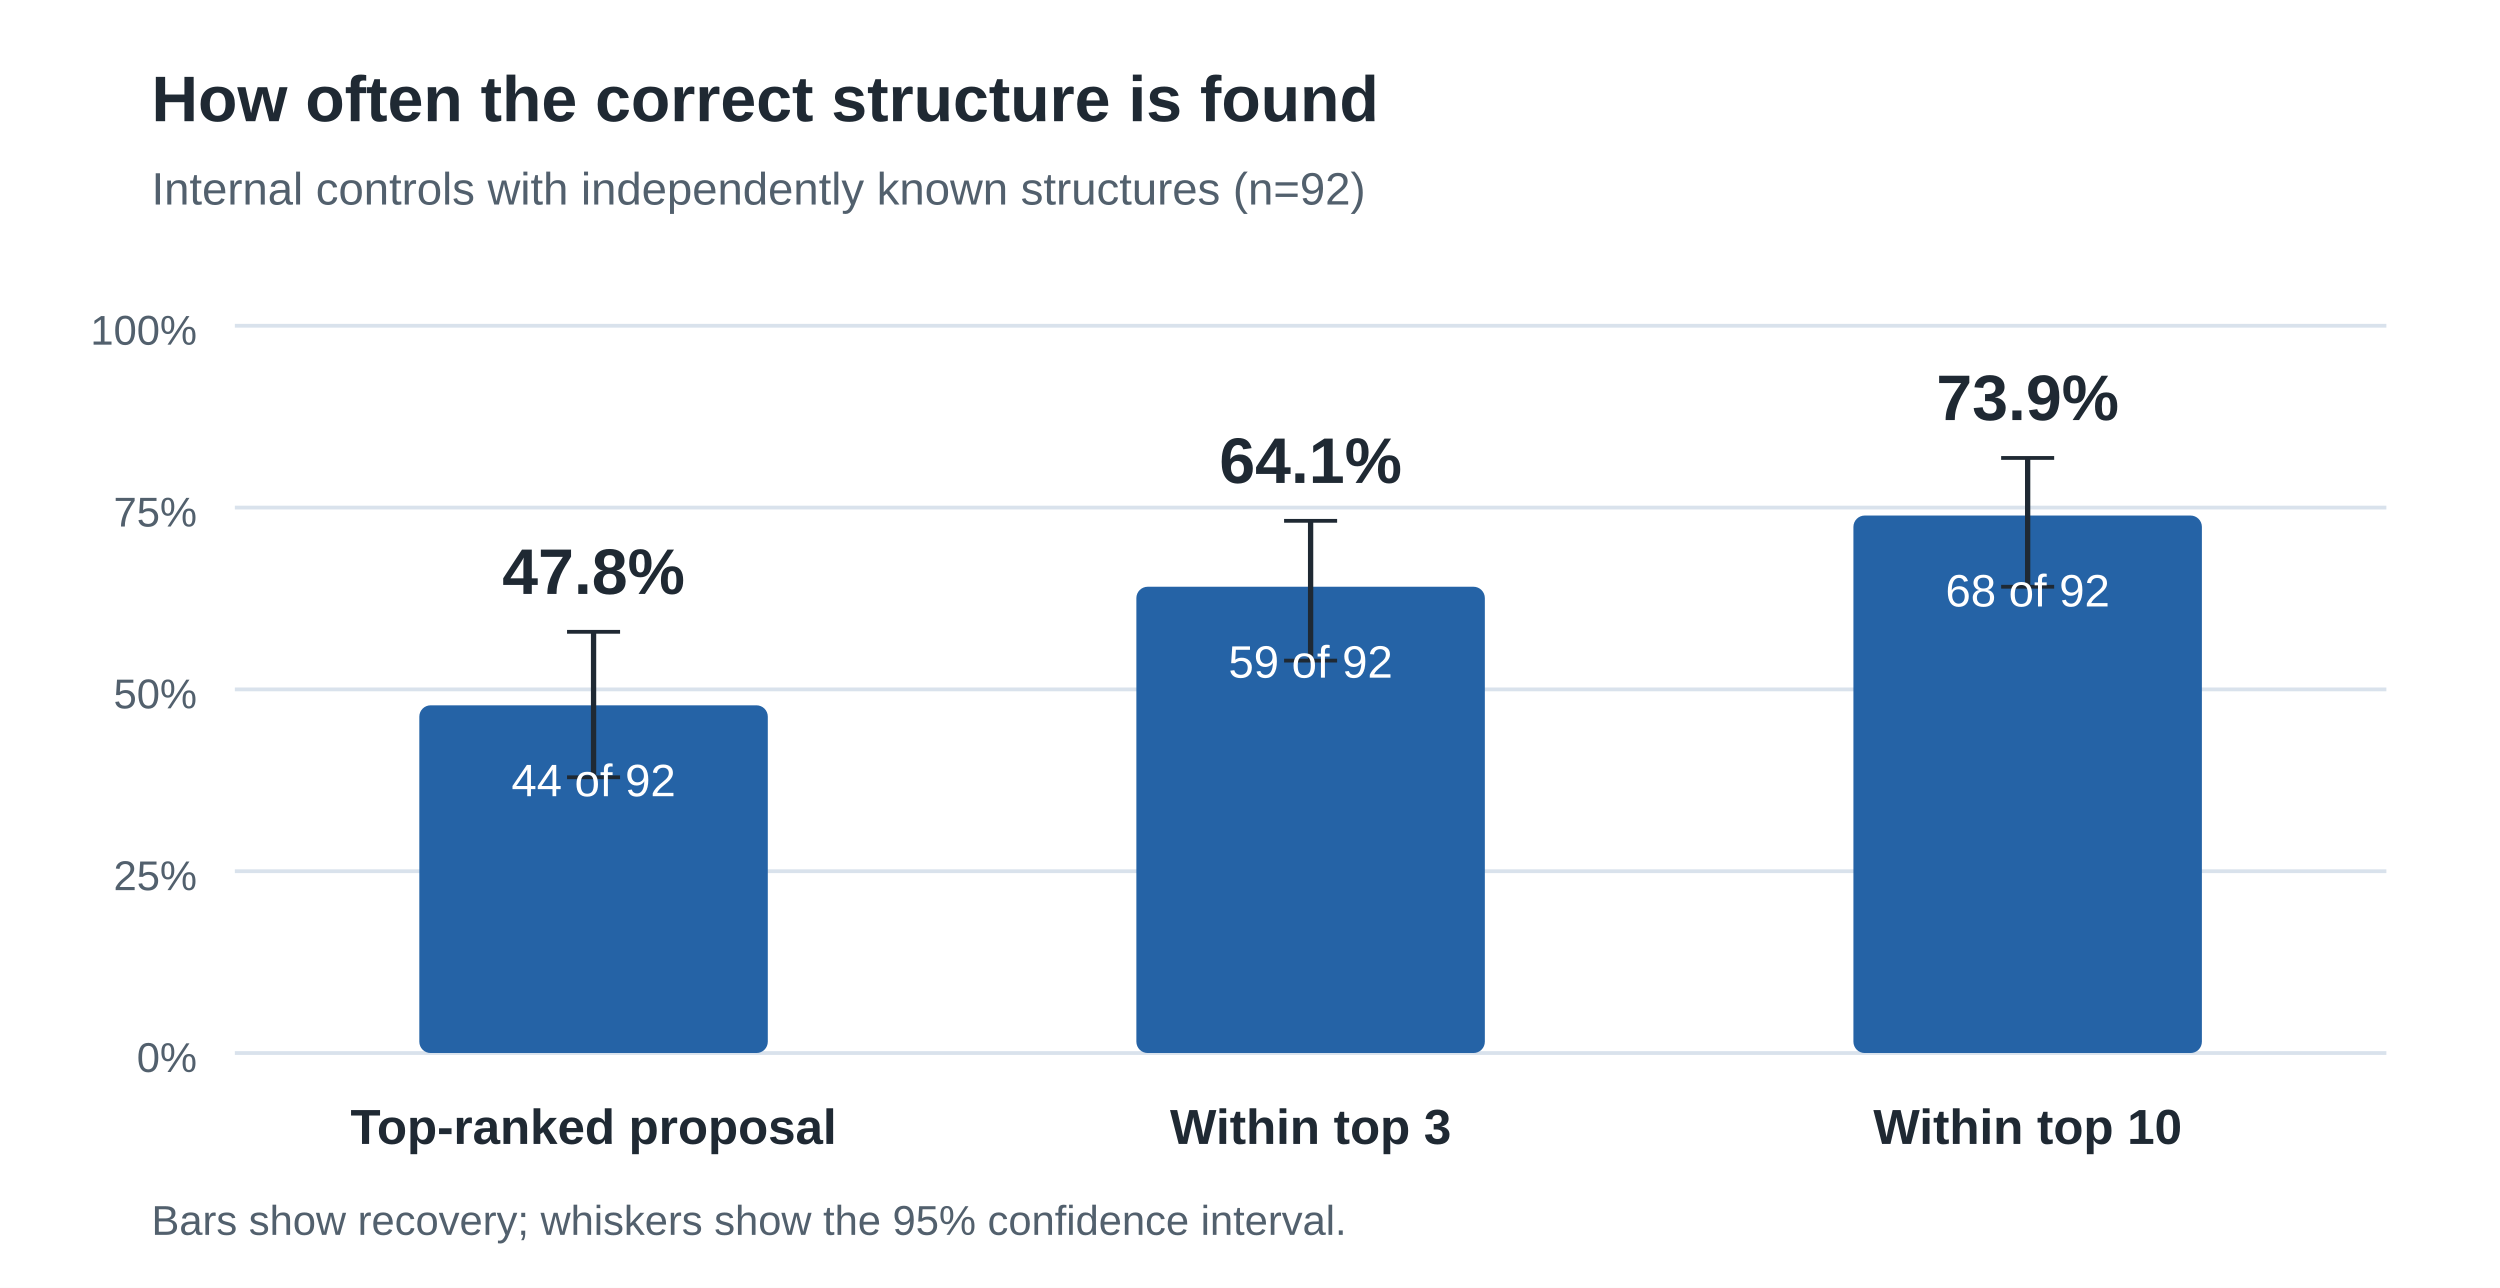
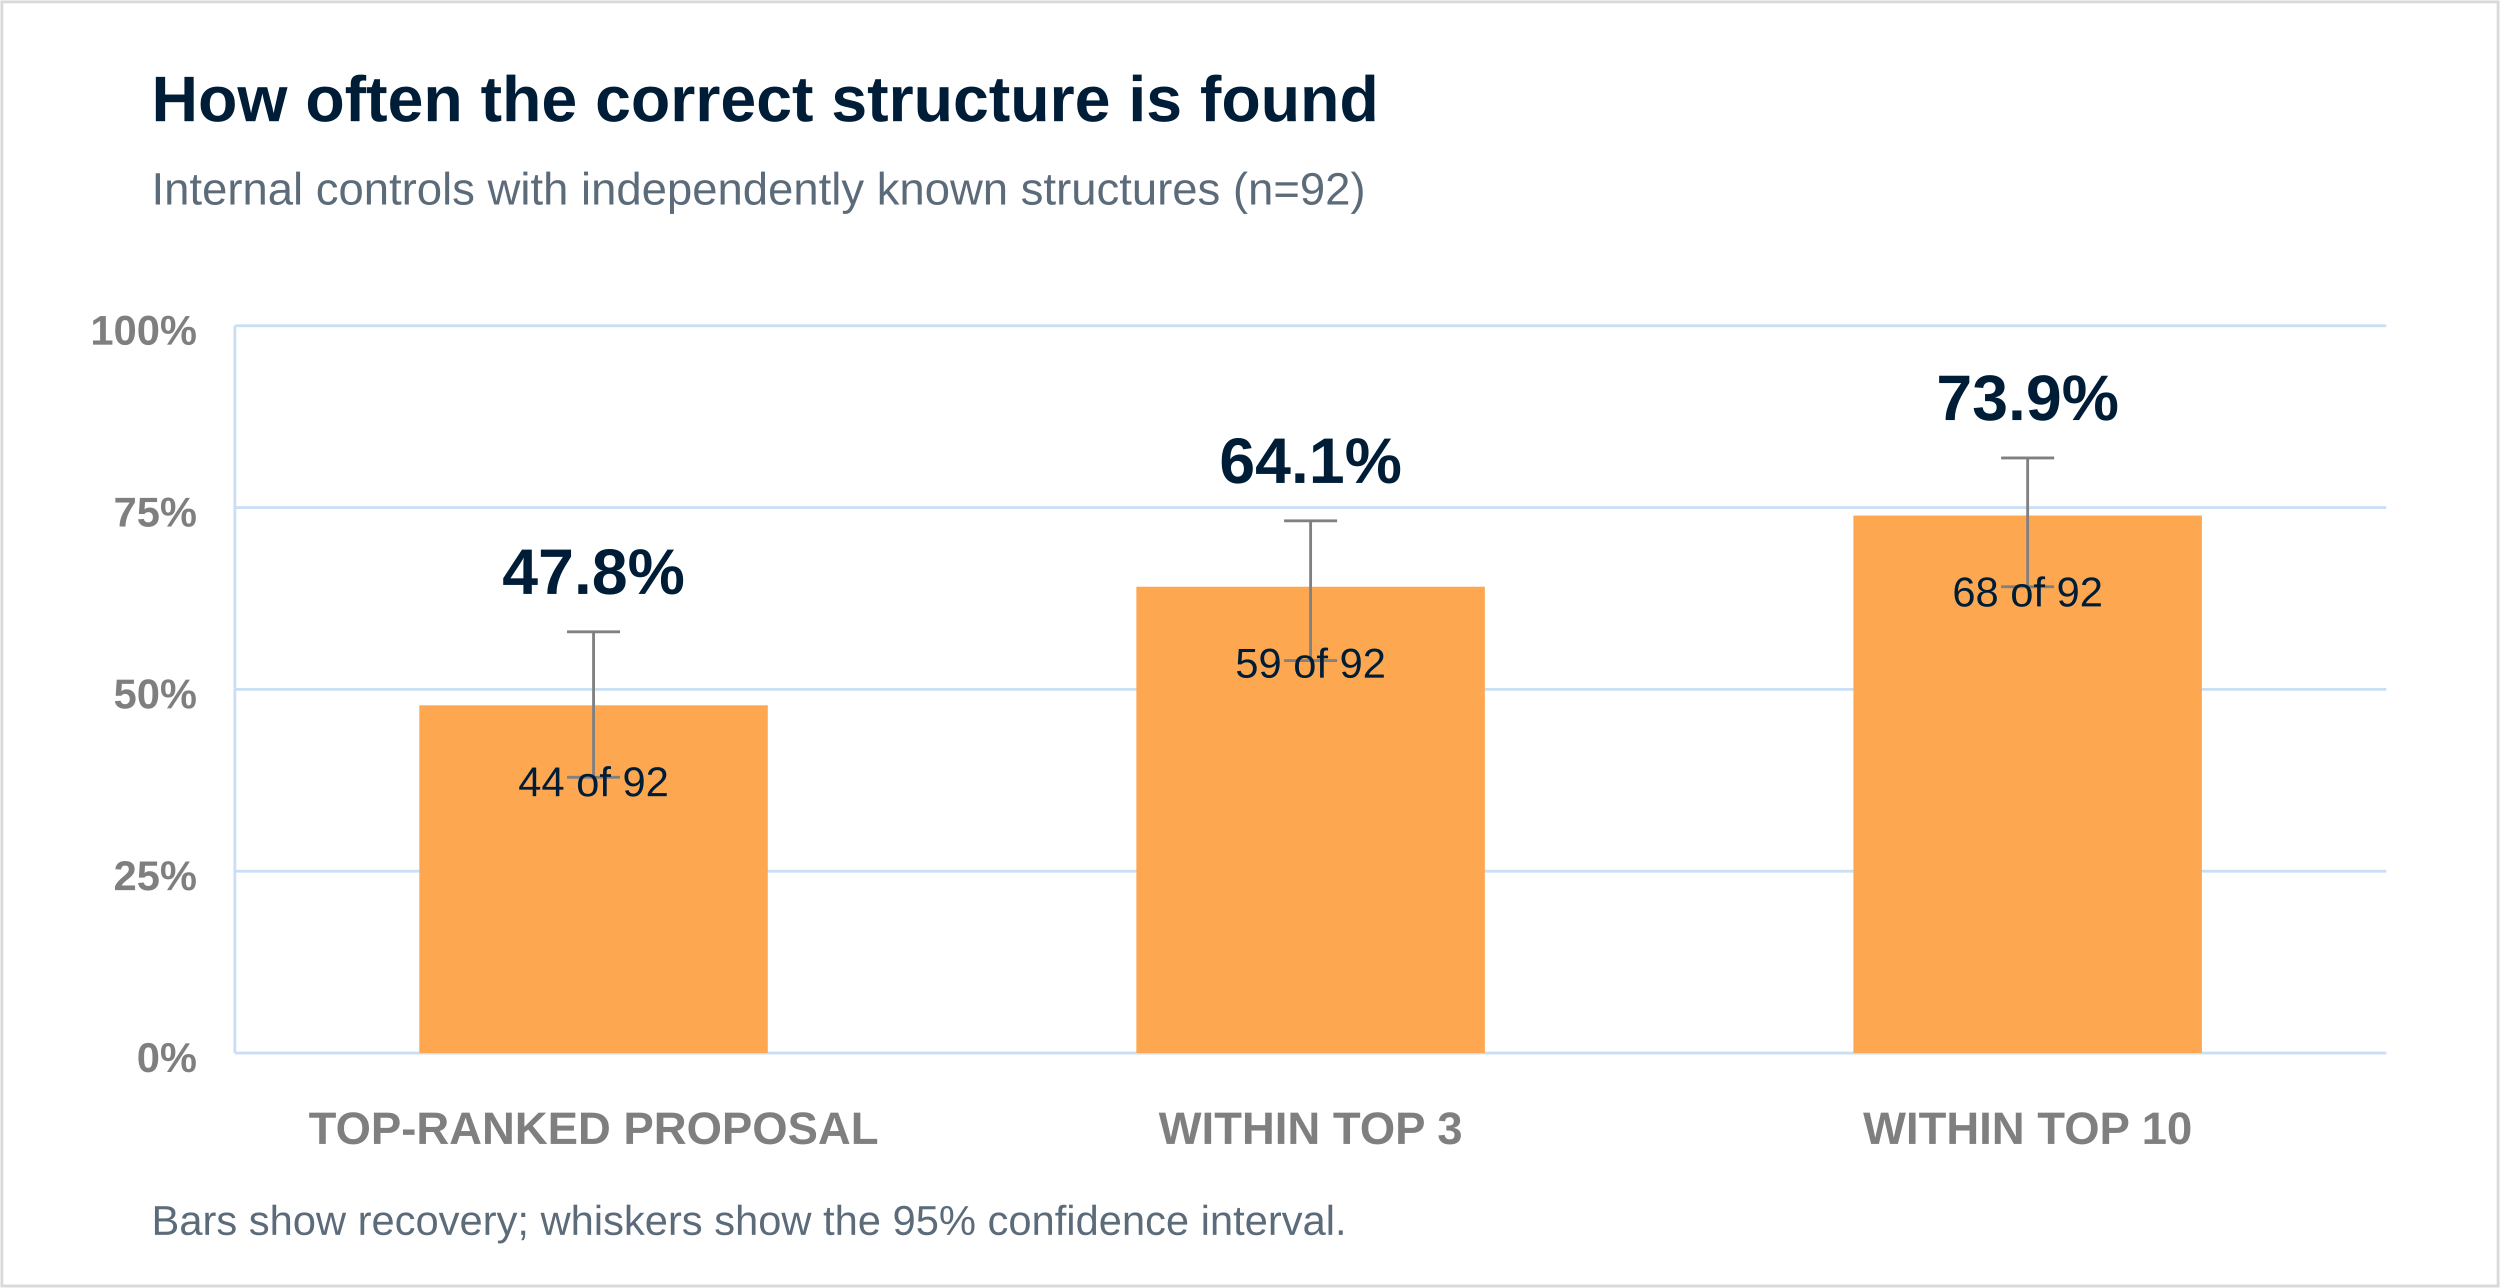
- <svg xmlns="http://www.w3.org/2000/svg" width="660" height="340" viewBox="0 0 660 340" font-family="Arial, Helvetica, sans-serif">
-   <rect width="660" height="340" fill="white" />
-   <text x="40.0" y="32.0" font-size="17" text-anchor="start" fill="#1f2933" font-weight="bold">How often the correct structure is found</text>
-   <text x="40.0" y="54.0" font-size="12" text-anchor="start" fill="#52606d">Internal controls with independently known structures (n=92)</text>
-   <line x1="62" y1="278.0" x2="630" y2="278.0" stroke="#d9e2ec" />
-   <text x="52.0" y="283.0" font-size="11" text-anchor="end" fill="#52606d">0%</text>
-   <line x1="62" y1="230.0" x2="630" y2="230.0" stroke="#d9e2ec" />
-   <text x="52.0" y="235.0" font-size="11" text-anchor="end" fill="#52606d">25%</text>
-   <line x1="62" y1="182.0" x2="630" y2="182.0" stroke="#d9e2ec" />
-   <text x="52.0" y="187.0" font-size="11" text-anchor="end" fill="#52606d">50%</text>
-   <line x1="62" y1="134.0" x2="630" y2="134.0" stroke="#d9e2ec" />
-   <text x="52.0" y="139.0" font-size="11" text-anchor="end" fill="#52606d">75%</text>
-   <line x1="62" y1="86.0" x2="630" y2="86.0" stroke="#d9e2ec" />
-   <text x="52.0" y="91.0" font-size="11" text-anchor="end" fill="#52606d">100%</text>
-   <rect x="110.7" y="186.2" width="92.0" height="91.8" fill="#2563a6" rx="3" />
-   <line x1="156.7" y1="166.8" x2="156.7" y2="205.2" stroke="#1f2933" stroke-width="1.4" />
-   <line x1="149.7" y1="166.8" x2="163.7" y2="166.8" stroke="#1f2933" />
-   <line x1="149.7" y1="205.2" x2="163.7" y2="205.2" stroke="#1f2933" />
-   <text x="156.7" y="156.8" font-size="17" text-anchor="middle" fill="#1f2933" font-weight="bold">47.8%</text>
-   <text x="156.7" y="210.2" font-size="12" text-anchor="middle" fill="#ffffff">44 of 92</text>
-   <text x="156.7" y="302.0" font-size="13" text-anchor="middle" fill="#1f2933" font-weight="bold">Top-ranked proposal</text>
-   <rect x="300.0" y="154.9" width="92.0" height="123.1" fill="#2563a6" rx="3" />
-   <line x1="346.0" y1="137.5" x2="346.0" y2="174.4" stroke="#1f2933" stroke-width="1.4" />
-   <line x1="339.0" y1="137.5" x2="353.0" y2="137.5" stroke="#1f2933" />
-   <line x1="339.0" y1="174.4" x2="353.0" y2="174.4" stroke="#1f2933" />
-   <text x="346.0" y="127.5" font-size="17" text-anchor="middle" fill="#1f2933" font-weight="bold">64.1%</text>
-   <text x="346.0" y="178.9" font-size="12" text-anchor="middle" fill="#ffffff">59 of 92</text>
-   <text x="346.0" y="302.0" font-size="13" text-anchor="middle" fill="#1f2933" font-weight="bold">Within top 3</text>
-   <rect x="489.3" y="136.1" width="92.0" height="141.9" fill="#2563a6" rx="3" />
-   <line x1="535.3" y1="120.9" x2="535.3" y2="154.9" stroke="#1f2933" stroke-width="1.4" />
-   <line x1="528.3" y1="120.9" x2="542.3" y2="120.9" stroke="#1f2933" />
-   <line x1="528.3" y1="154.9" x2="542.3" y2="154.9" stroke="#1f2933" />
-   <text x="535.3" y="110.9" font-size="17" text-anchor="middle" fill="#1f2933" font-weight="bold">73.9%</text>
-   <text x="535.3" y="160.1" font-size="12" text-anchor="middle" fill="#ffffff">68 of 92</text>
-   <text x="535.3" y="302.0" font-size="13" text-anchor="middle" fill="#1f2933" font-weight="bold">Within top 10</text>
-   <text x="40.0" y="326.0" font-size="11" text-anchor="start" fill="#52606d">Bars show recovery; whiskers show the 95% confidence interval.</text>
+ <svg xmlns="http://www.w3.org/2000/svg" width="660" height="340" viewBox="0 0 660 340" font-family="Montserrat, Avenir Next, Segoe UI, Arial, sans-serif">
+   <rect width="660" height="340" fill="#FFFFFF" />
+   <rect x="0.5" y="0.5" width="659" height="339" fill="none" stroke="#D9D9D9" stroke-width="0.75" />
+   <text x="40.0" y="32.0" font-size="17" text-anchor="start" fill="#001D38" font-weight="bold">How often the correct structure is found</text>
+   <text x="40.0" y="54.0" font-size="12" text-anchor="start" fill="#5C6B7A">Internal controls with independently known structures (n=92)</text>
+   <line x1="62.0" y1="278.0" x2="630.0" y2="278.0" stroke="#CADFF4" stroke-width="0.75" />
+   <text x="52.0" y="283.0" font-size="11" text-anchor="end" fill="#7F7F7F" font-weight="bold">0%</text>
+   <line x1="62.0" y1="230.0" x2="630.0" y2="230.0" stroke="#CADFF4" stroke-width="0.75" />
+   <text x="52.0" y="235.0" font-size="11" text-anchor="end" fill="#7F7F7F" font-weight="bold">25%</text>
+   <line x1="62.0" y1="182.0" x2="630.0" y2="182.0" stroke="#CADFF4" stroke-width="0.75" />
+   <text x="52.0" y="187.0" font-size="11" text-anchor="end" fill="#7F7F7F" font-weight="bold">50%</text>
+   <line x1="62.0" y1="134.0" x2="630.0" y2="134.0" stroke="#CADFF4" stroke-width="0.75" />
+   <text x="52.0" y="139.0" font-size="11" text-anchor="end" fill="#7F7F7F" font-weight="bold">75%</text>
+   <line x1="62.0" y1="86.0" x2="630.0" y2="86.0" stroke="#CADFF4" stroke-width="0.75" />
+   <text x="52.0" y="91.0" font-size="11" text-anchor="end" fill="#7F7F7F" font-weight="bold">100%</text>
+   <line x1="62.0" y1="86.0" x2="62.0" y2="278.0" stroke="#CADFF4" stroke-width="0.75" />
+   <rect x="110.7" y="186.2" width="92.0" height="91.8" fill="#FDA851" />
+   <line x1="156.7" y1="166.8" x2="156.7" y2="205.2" stroke="#808080" stroke-width="0.75" />
+   <line x1="149.7" y1="166.8" x2="163.7" y2="166.8" stroke="#808080" stroke-width="0.75" />
+   <line x1="149.7" y1="205.2" x2="163.7" y2="205.2" stroke="#808080" stroke-width="0.75" />
+   <text x="156.7" y="156.8" font-size="17" text-anchor="middle" fill="#001D38" font-weight="bold">47.8%</text>
+   <text x="156.7" y="210.2" font-size="11" text-anchor="middle" fill="#001D38">44 of 92</text>
+   <text x="156.7" y="302.0" font-size="12" text-anchor="middle" fill="#7F7F7F" font-weight="bold">TOP-RANKED PROPOSAL</text>
+   <rect x="300.0" y="154.9" width="92.0" height="123.1" fill="#FDA851" />
+   <line x1="346.0" y1="137.5" x2="346.0" y2="174.4" stroke="#808080" stroke-width="0.75" />
+   <line x1="339.0" y1="137.5" x2="353.0" y2="137.5" stroke="#808080" stroke-width="0.75" />
+   <line x1="339.0" y1="174.4" x2="353.0" y2="174.4" stroke="#808080" stroke-width="0.75" />
+   <text x="346.0" y="127.5" font-size="17" text-anchor="middle" fill="#001D38" font-weight="bold">64.1%</text>
+   <text x="346.0" y="178.9" font-size="11" text-anchor="middle" fill="#001D38">59 of 92</text>
+   <text x="346.0" y="302.0" font-size="12" text-anchor="middle" fill="#7F7F7F" font-weight="bold">WITHIN TOP 3</text>
+   <rect x="489.3" y="136.1" width="92.0" height="141.9" fill="#FDA851" />
+   <line x1="535.3" y1="120.9" x2="535.3" y2="154.9" stroke="#808080" stroke-width="0.75" />
+   <line x1="528.3" y1="120.9" x2="542.3" y2="120.9" stroke="#808080" stroke-width="0.75" />
+   <line x1="528.3" y1="154.9" x2="542.3" y2="154.9" stroke="#808080" stroke-width="0.75" />
+   <text x="535.3" y="110.9" font-size="17" text-anchor="middle" fill="#001D38" font-weight="bold">73.9%</text>
+   <text x="535.3" y="160.1" font-size="11" text-anchor="middle" fill="#001D38">68 of 92</text>
+   <text x="535.3" y="302.0" font-size="12" text-anchor="middle" fill="#7F7F7F" font-weight="bold">WITHIN TOP 10</text>
+   <text x="40.0" y="326.0" font-size="11" text-anchor="start" fill="#5C6B7A">Bars show recovery; whiskers show the 95% confidence interval.</text>
</svg>
